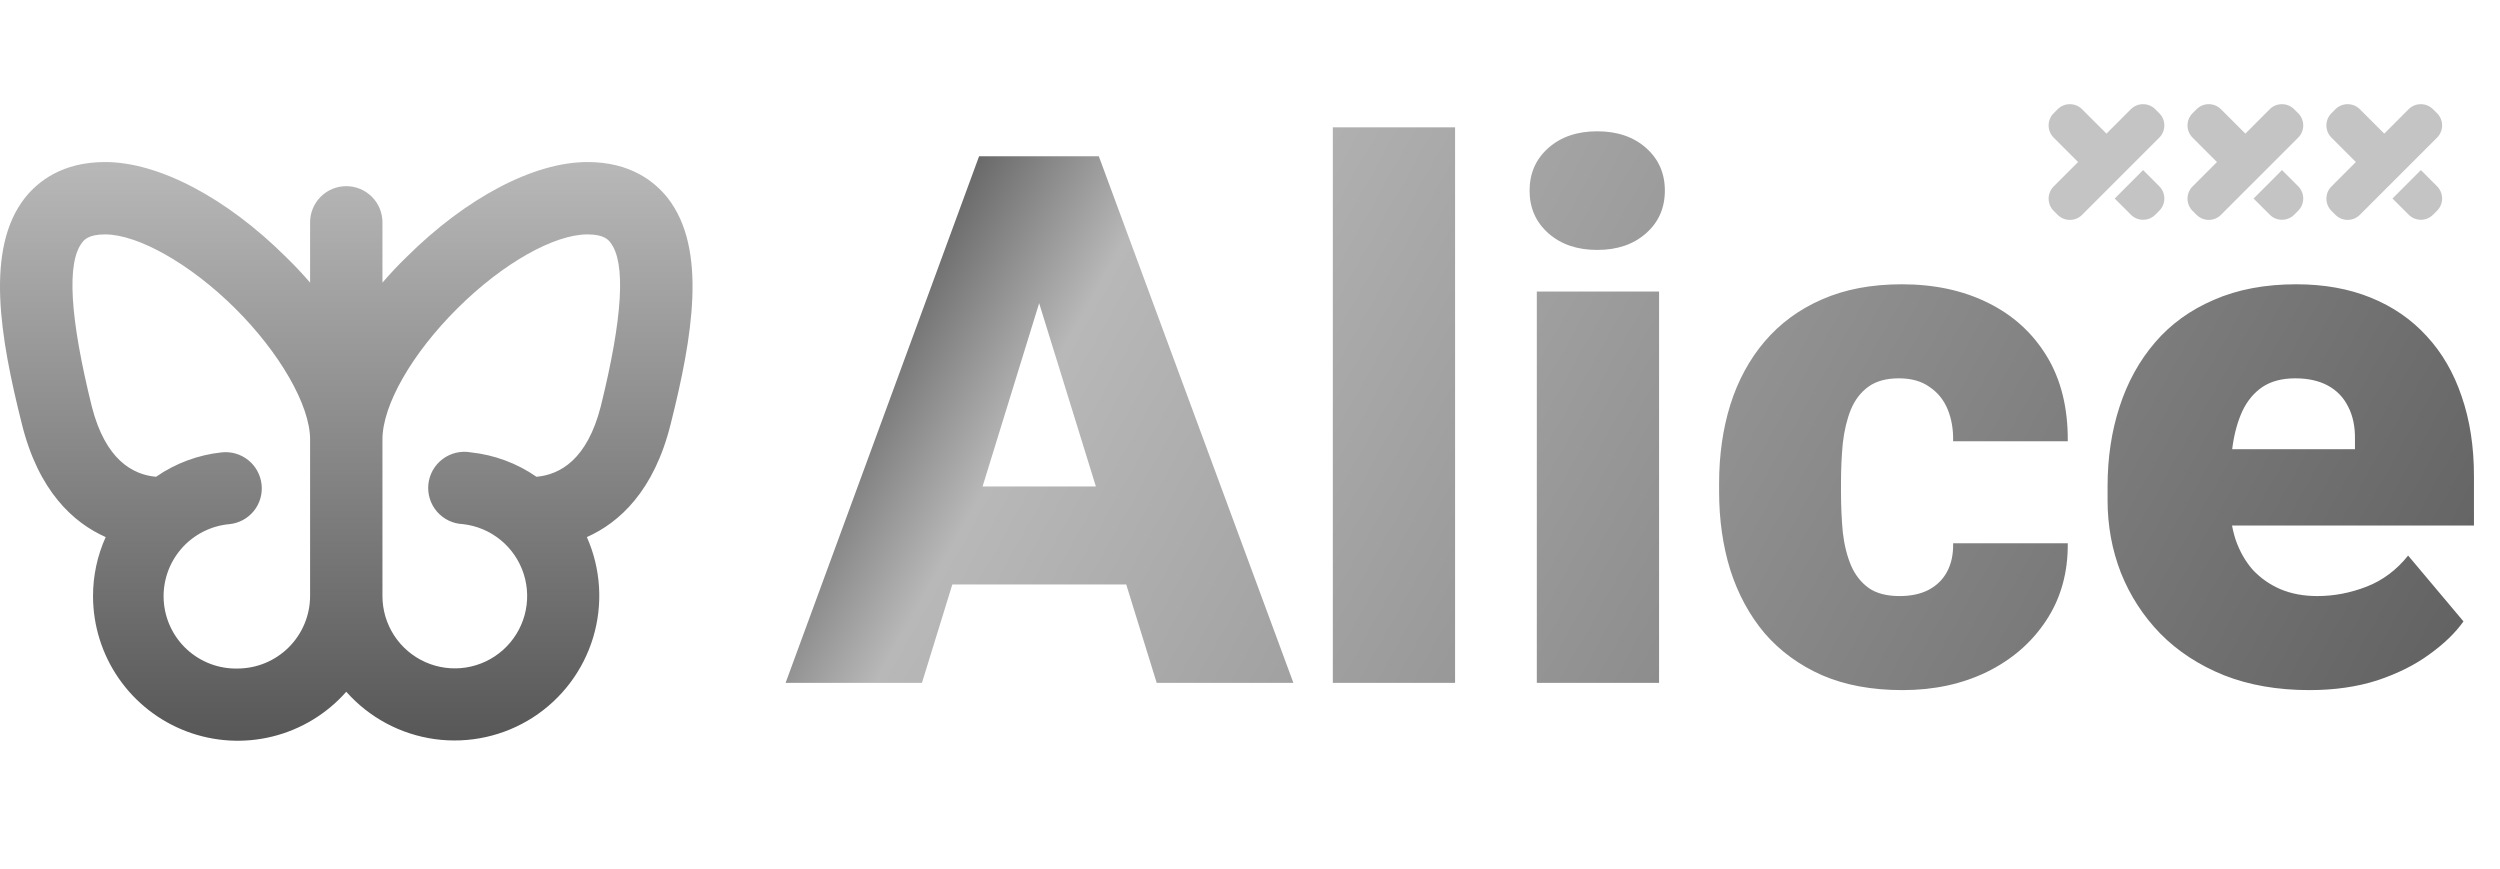
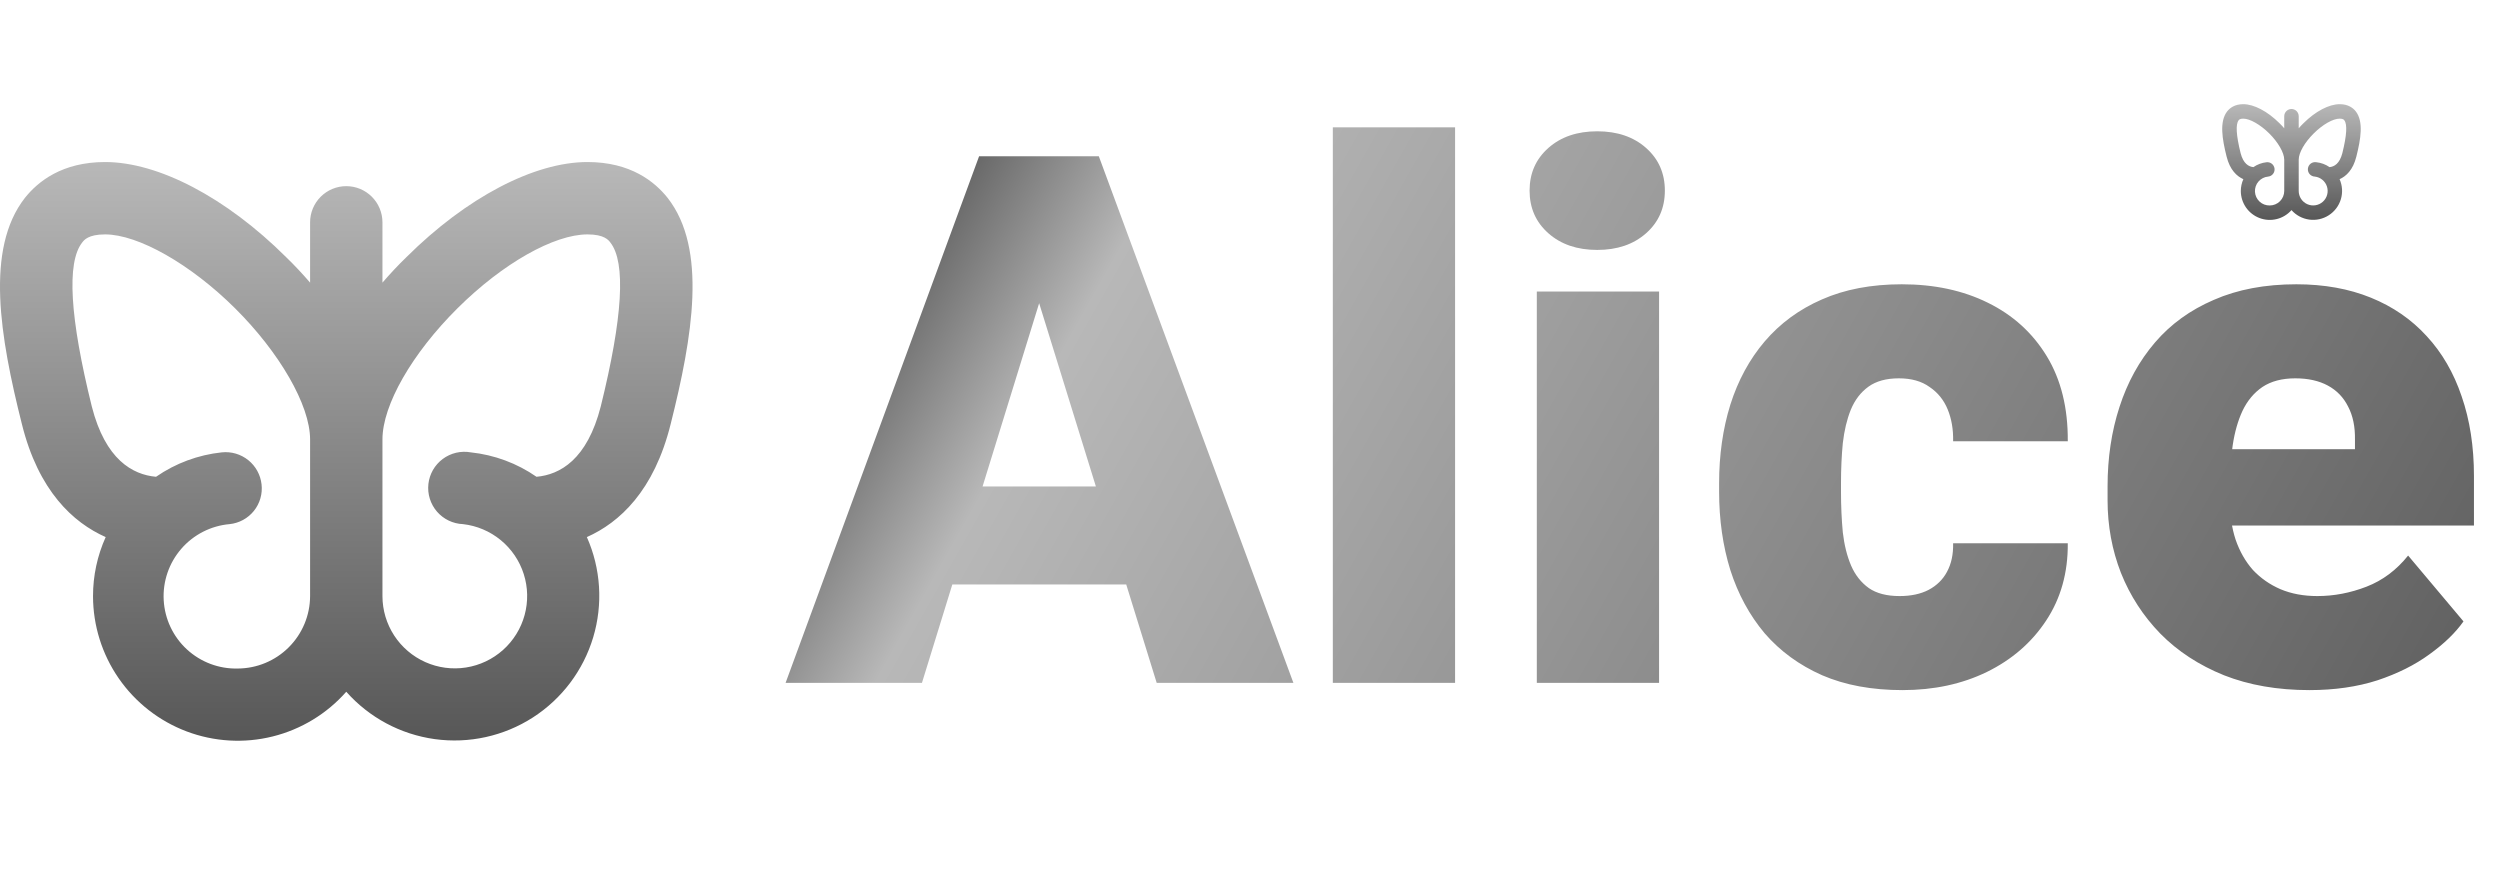
<svg xmlns="http://www.w3.org/2000/svg" width="216" height="75" viewBox="0 0 216 75" fill="none">
  <path d="M90.75 23.062L79.656 59H67.875L84.594 13.5H92.062L90.75 23.062ZM99.938 59L88.812 23.062L87.375 13.5H94.938L111.75 59H99.938ZM99.5 42.031V50.5H76.156V42.031H99.5ZM125.719 11V59H115.156V11H125.719ZM143.344 25.188V59H132.781V25.188H143.344ZM132.156 16.469C132.156 14.969 132.698 13.74 133.781 12.781C134.865 11.823 136.271 11.344 138 11.344C139.729 11.344 141.135 11.823 142.219 12.781C143.302 13.74 143.844 14.969 143.844 16.469C143.844 17.969 143.302 19.198 142.219 20.156C141.135 21.115 139.729 21.594 138 21.594C136.271 21.594 134.865 21.115 133.781 20.156C132.698 19.198 132.156 17.969 132.156 16.469ZM164.125 51.5C165.104 51.5 165.938 51.323 166.625 50.969C167.333 50.594 167.865 50.073 168.219 49.406C168.594 48.719 168.771 47.896 168.75 46.938H178.656C178.677 49.479 178.052 51.708 176.781 53.625C175.531 55.521 173.823 57 171.656 58.062C169.51 59.104 167.083 59.625 164.375 59.625C161.729 59.625 159.417 59.198 157.438 58.344C155.458 57.469 153.802 56.26 152.469 54.719C151.156 53.156 150.167 51.333 149.5 49.25C148.854 47.167 148.531 44.906 148.531 42.469V41.75C148.531 39.312 148.854 37.052 149.5 34.969C150.167 32.865 151.156 31.042 152.469 29.5C153.802 27.938 155.448 26.729 157.406 25.875C159.385 25 161.688 24.562 164.312 24.562C167.125 24.562 169.604 25.094 171.75 26.156C173.917 27.219 175.615 28.76 176.844 30.781C178.073 32.802 178.677 35.25 178.656 38.125H168.75C168.771 37.104 168.615 36.188 168.281 35.375C167.948 34.562 167.427 33.917 166.719 33.438C166.031 32.938 165.146 32.688 164.062 32.688C162.979 32.688 162.104 32.927 161.438 33.406C160.771 33.885 160.26 34.552 159.906 35.406C159.573 36.24 159.344 37.198 159.219 38.281C159.115 39.365 159.062 40.521 159.062 41.75V42.469C159.062 43.719 159.115 44.896 159.219 46C159.344 47.083 159.583 48.042 159.938 48.875C160.292 49.688 160.802 50.333 161.469 50.812C162.135 51.271 163.021 51.5 164.125 51.5ZM199.531 59.625C196.781 59.625 194.323 59.198 192.156 58.344C189.99 57.469 188.156 56.271 186.656 54.75C185.177 53.229 184.042 51.479 183.25 49.5C182.479 47.521 182.094 45.427 182.094 43.219V42.031C182.094 39.552 182.438 37.26 183.125 35.156C183.812 33.031 184.833 31.177 186.188 29.594C187.542 28.01 189.24 26.781 191.281 25.906C193.323 25.01 195.698 24.562 198.406 24.562C200.802 24.562 202.948 24.948 204.844 25.719C206.74 26.49 208.344 27.594 209.656 29.031C210.99 30.469 212 32.208 212.688 34.25C213.396 36.292 213.75 38.583 213.75 41.125V45.406H186.125V38.812H203.469V38C203.49 36.875 203.292 35.917 202.875 35.125C202.479 34.333 201.896 33.729 201.125 33.312C200.354 32.896 199.417 32.688 198.312 32.688C197.167 32.688 196.219 32.938 195.469 33.438C194.74 33.938 194.167 34.625 193.75 35.5C193.354 36.354 193.073 37.344 192.906 38.469C192.74 39.594 192.656 40.781 192.656 42.031V43.219C192.656 44.469 192.823 45.604 193.156 46.625C193.51 47.646 194.01 48.521 194.656 49.25C195.323 49.958 196.115 50.51 197.031 50.906C197.969 51.302 199.031 51.5 200.219 51.5C201.656 51.5 203.073 51.229 204.469 50.688C205.865 50.146 207.062 49.25 208.062 48L212.844 53.688C212.156 54.667 211.177 55.615 209.906 56.531C208.656 57.448 207.156 58.198 205.406 58.781C203.656 59.344 201.698 59.625 199.531 59.625Z" fill="url(#paint0_linear_212_8)" />
-   <path d="M206.709 17.153L209.164 14.694L210.564 16.096C210.843 16.376 211 16.755 211 17.151C211 17.546 210.843 17.925 210.564 18.205L210.218 18.551C210.08 18.69 209.915 18.8 209.734 18.875C209.554 18.95 209.36 18.989 209.164 18.989C208.968 18.989 208.774 18.95 208.593 18.875C208.412 18.8 208.247 18.69 208.109 18.551L206.709 17.153ZM210.56 9.782L210.213 9.437C209.933 9.157 209.554 9 209.159 9C208.763 9 208.384 9.157 208.104 9.437L206 11.545L203.891 9.437C203.611 9.157 203.232 9 202.837 9C202.441 9 202.062 9.157 201.782 9.437L201.437 9.782C201.157 10.062 201 10.441 201 10.837C201 11.232 201.157 11.611 201.437 11.891L203.545 14L201.437 16.109C201.157 16.389 201 16.768 201 17.163C201 17.559 201.157 17.938 201.437 18.218L201.782 18.563C202.062 18.843 202.441 19 202.837 19C203.232 19 203.611 18.843 203.891 18.563L210.564 11.891C210.843 11.611 211 11.232 211 10.836C211 10.441 210.843 10.062 210.564 9.782L210.56 9.782Z" fill="#C4C4C4" />
-   <path d="M182.709 17.153L185.164 14.694L186.564 16.096C186.843 16.376 187 16.755 187 17.151C187 17.546 186.843 17.925 186.564 18.205L186.218 18.551C186.08 18.69 185.915 18.8 185.734 18.875C185.554 18.95 185.36 18.989 185.164 18.989C184.968 18.989 184.774 18.95 184.593 18.875C184.412 18.8 184.247 18.69 184.109 18.551L182.709 17.153ZM186.56 9.782L186.213 9.437C185.933 9.157 185.554 9 185.159 9C184.763 9 184.384 9.157 184.104 9.437L182 11.545L179.891 9.437C179.611 9.157 179.232 9 178.837 9C178.441 9 178.062 9.157 177.782 9.437L177.437 9.782C177.157 10.062 177 10.441 177 10.837C177 11.232 177.157 11.611 177.437 11.891L179.545 14L177.437 16.109C177.157 16.389 177 16.768 177 17.163C177 17.559 177.157 17.938 177.437 18.218L177.782 18.563C178.062 18.843 178.441 19 178.837 19C179.232 19 179.611 18.843 179.891 18.563L186.564 11.891C186.843 11.611 187 11.232 187 10.836C187 10.441 186.843 10.062 186.564 9.782L186.56 9.782Z" fill="#C4C4C4" />
-   <path d="M194.709 17.153L197.164 14.694L198.564 16.096C198.843 16.376 199 16.755 199 17.151C199 17.546 198.843 17.925 198.564 18.205L198.218 18.551C198.08 18.69 197.915 18.8 197.734 18.875C197.554 18.95 197.36 18.989 197.164 18.989C196.968 18.989 196.774 18.95 196.593 18.875C196.412 18.8 196.247 18.69 196.109 18.551L194.709 17.153ZM198.56 9.782L198.213 9.437C197.933 9.157 197.554 9 197.159 9C196.763 9 196.384 9.157 196.104 9.437L194 11.545L191.891 9.437C191.611 9.157 191.232 9 190.837 9C190.441 9 190.062 9.157 189.782 9.437L189.437 9.782C189.157 10.062 189 10.441 189 10.837C189 11.232 189.157 11.611 189.437 11.891L191.545 14L189.437 16.109C189.157 16.389 189 16.768 189 17.163C189 17.559 189.157 17.938 189.437 18.218L189.782 18.563C190.062 18.843 190.441 19 190.837 19C191.232 19 191.611 18.843 191.891 18.563L198.564 11.891C198.843 11.611 199 11.232 199 10.836C199 10.441 198.843 10.062 198.564 9.782L198.56 9.782Z" fill="#C4C4C4" />
-   <path d="M57.685 17.1C56.565 15.693 54.481 14 50.757 14C46.146 14 40.285 17.074 35.128 22.205C34.372 22.935 33.695 23.664 33.044 24.419V19.21C33.044 18.381 32.714 17.586 32.128 16.999C31.542 16.413 30.747 16.084 29.918 16.084C29.089 16.084 28.294 16.413 27.708 16.999C27.121 17.586 26.792 18.381 26.792 19.21V24.419C26.141 23.664 25.464 22.935 24.708 22.205C19.551 17.074 13.69 14 9.079 14C5.354 14 3.27 15.693 2.15 17.1C-1.288 21.502 -0.012 29.082 1.89 36.636C3.323 42.419 6.318 45.154 9.131 46.404C8.408 48.009 8.035 49.749 8.037 51.51C8.04 54.048 8.815 56.526 10.26 58.613C11.705 60.7 13.751 62.298 16.126 63.195C18.501 64.091 21.093 64.243 23.556 63.631C26.02 63.019 28.239 61.671 29.918 59.767C31.897 62 34.61 63.452 37.566 63.86C40.522 64.268 43.526 63.605 46.037 61.992C48.547 60.378 50.397 57.92 51.253 55.061C52.109 52.202 51.915 49.132 50.705 46.404C53.518 45.154 56.513 42.419 57.946 36.636C59.847 29.082 61.124 21.502 57.685 17.1V17.1ZM20.541 57.761C18.917 57.801 17.342 57.208 16.148 56.107C14.954 55.007 14.236 53.485 14.144 51.863C14.053 50.242 14.596 48.649 15.659 47.421C16.721 46.193 18.22 45.427 19.837 45.284C20.245 45.242 20.641 45.119 21.001 44.923C21.361 44.727 21.679 44.461 21.936 44.142C22.193 43.822 22.384 43.454 22.497 43.06C22.611 42.666 22.645 42.253 22.598 41.846C22.507 41.024 22.093 40.273 21.449 39.755C20.805 39.238 19.982 38.997 19.16 39.084C17.12 39.3 15.167 40.026 13.481 41.194C11.45 41.012 9.105 39.71 7.933 35.125C6.032 27.441 5.745 22.674 7.1 20.955C7.256 20.747 7.621 20.252 9.079 20.252C11.945 20.252 16.477 22.83 20.306 26.633C24.135 30.436 26.792 34.995 26.792 37.964V51.51C26.785 53.166 26.124 54.752 24.953 55.922C23.783 57.093 22.196 57.754 20.541 57.761ZM51.903 35.125C50.73 39.71 48.386 41.012 46.354 41.194C44.669 40.026 42.716 39.3 40.676 39.084C40.254 39.008 39.821 39.02 39.403 39.118C38.986 39.217 38.593 39.4 38.25 39.657C37.906 39.913 37.619 40.238 37.406 40.61C37.194 40.983 37.06 41.395 37.013 41.821C36.967 42.248 37.008 42.679 37.136 43.088C37.263 43.498 37.473 43.877 37.753 44.202C38.033 44.526 38.377 44.79 38.763 44.976C39.15 45.163 39.57 45.267 39.999 45.284C41.197 45.42 42.33 45.899 43.262 46.664C44.194 47.429 44.885 48.448 45.251 49.597C45.618 50.745 45.644 51.976 45.327 53.139C45.01 54.303 44.363 55.35 43.465 56.154C42.566 56.958 41.454 57.486 40.263 57.672C39.072 57.859 37.852 57.697 36.75 57.206C35.649 56.715 34.713 55.916 34.055 54.906C33.398 53.895 33.046 52.715 33.044 51.51V37.964C33.044 34.995 35.596 30.541 39.53 26.633C43.463 22.726 47.891 20.252 50.757 20.252C52.215 20.252 52.58 20.747 52.736 20.955C54.091 22.674 53.804 27.441 51.903 35.125Z" fill="url(#paint1_linear_212_8)" />
+   <path d="M57.685 17.1C56.565 15.693 54.481 14 50.757 14C46.146 14 40.285 17.074 35.128 22.205C34.372 22.935 33.695 23.664 33.044 24.419V19.21C33.044 18.381 32.714 17.586 32.128 16.999C31.542 16.413 30.747 16.084 29.918 16.084C29.089 16.084 28.294 16.413 27.708 16.999C27.121 17.586 26.792 18.381 26.792 19.21V24.419C26.141 23.664 25.464 22.935 24.708 22.205C19.551 17.074 13.69 14 9.079 14C5.354 14 3.27 15.693 2.15 17.1C-1.288 21.502 -0.012 29.082 1.89 36.636C3.323 42.419 6.318 45.154 9.131 46.404C8.408 48.009 8.035 49.749 8.037 51.51C8.04 54.048 8.815 56.526 10.26 58.613C11.705 60.7 13.751 62.298 16.126 63.195C18.501 64.091 21.093 64.243 23.556 63.631C26.02 63.019 28.239 61.671 29.918 59.767C31.897 62 34.61 63.452 37.566 63.86C40.522 64.268 43.526 63.605 46.037 61.992C48.547 60.378 50.397 57.92 51.253 55.061C52.109 52.202 51.915 49.132 50.705 46.404C53.518 45.154 56.513 42.419 57.946 36.636C59.847 29.082 61.124 21.502 57.685 17.1ZM20.541 57.761C18.917 57.801 17.342 57.208 16.148 56.107C14.954 55.007 14.236 53.485 14.144 51.863C14.053 50.242 14.596 48.649 15.659 47.421C16.721 46.193 18.22 45.427 19.837 45.284C20.245 45.242 20.641 45.119 21.001 44.923C21.361 44.727 21.679 44.461 21.936 44.142C22.193 43.822 22.384 43.454 22.497 43.06C22.611 42.666 22.645 42.253 22.598 41.846C22.507 41.024 22.093 40.273 21.449 39.755C20.805 39.238 19.982 38.997 19.16 39.084C17.12 39.3 15.167 40.026 13.481 41.194C11.45 41.012 9.105 39.71 7.933 35.125C6.032 27.441 5.745 22.674 7.1 20.955C7.256 20.747 7.621 20.252 9.079 20.252C11.945 20.252 16.477 22.83 20.306 26.633C24.135 30.436 26.792 34.995 26.792 37.964V51.51C26.785 53.166 26.124 54.752 24.953 55.922C23.783 57.093 22.196 57.754 20.541 57.761ZM51.903 35.125C50.73 39.71 48.386 41.012 46.354 41.194C44.669 40.026 42.716 39.3 40.676 39.084C40.254 39.008 39.821 39.02 39.403 39.118C38.986 39.217 38.593 39.4 38.25 39.657C37.906 39.913 37.619 40.238 37.406 40.61C37.194 40.983 37.06 41.395 37.013 41.821C36.967 42.248 37.008 42.679 37.136 43.088C37.263 43.498 37.473 43.877 37.753 44.202C38.033 44.526 38.377 44.79 38.763 44.976C39.15 45.163 39.57 45.267 39.999 45.284C41.197 45.42 42.33 45.899 43.262 46.664C44.194 47.429 44.885 48.448 45.251 49.597C45.618 50.745 45.644 51.976 45.327 53.139C45.01 54.303 44.363 55.35 43.465 56.154C42.566 56.958 41.454 57.486 40.263 57.672C39.072 57.859 37.852 57.697 36.75 57.206C35.649 56.715 34.713 55.916 34.055 54.906C33.398 53.895 33.046 52.715 33.044 51.51V37.964C33.044 34.995 35.596 30.541 39.53 26.633C43.463 22.726 47.891 20.252 50.757 20.252C52.215 20.252 52.58 20.747 52.736 20.955C54.091 22.674 53.804 27.441 51.903 35.125Z" fill="url(#paint1_linear_212_8)" />
+   <path d="M203.537 9.62C203.313 9.339 202.896 9 202.151 9C201.229 9 200.057 9.615 199.026 10.641C198.874 10.787 198.739 10.933 198.609 11.084V10.042C198.609 9.876 198.543 9.717 198.426 9.6C198.308 9.483 198.149 9.417 197.984 9.417C197.818 9.417 197.659 9.483 197.542 9.6C197.424 9.717 197.358 9.876 197.358 10.042V11.084C197.228 10.933 197.093 10.787 196.942 10.641C195.91 9.615 194.738 9 193.816 9C193.071 9 192.654 9.339 192.43 9.62C191.742 10.5 191.998 12.016 192.378 13.527C192.665 14.684 193.264 15.231 193.826 15.481C193.682 15.802 193.607 16.15 193.607 16.502C193.608 17.01 193.763 17.505 194.052 17.923C194.341 18.34 194.75 18.66 195.225 18.839C195.7 19.018 196.219 19.049 196.711 18.926C197.204 18.804 197.648 18.534 197.984 18.153C198.379 18.6 198.922 18.89 199.513 18.972C200.104 19.054 200.705 18.921 201.207 18.598C201.709 18.276 202.079 17.784 202.251 17.212C202.422 16.64 202.383 16.026 202.141 15.481C202.704 15.231 203.303 14.684 203.589 13.527C203.969 12.016 204.225 10.5 203.537 9.62V9.62ZM196.108 17.752C195.783 17.76 195.468 17.642 195.23 17.422C194.991 17.201 194.847 16.897 194.829 16.573C194.811 16.248 194.919 15.93 195.132 15.684C195.344 15.439 195.644 15.285 195.967 15.257C196.049 15.248 196.128 15.224 196.2 15.185C196.272 15.145 196.336 15.092 196.387 15.028C196.439 14.964 196.477 14.891 196.499 14.812C196.522 14.733 196.529 14.651 196.52 14.569C196.501 14.405 196.419 14.255 196.29 14.151C196.161 14.048 195.996 13.999 195.832 14.017C195.424 14.06 195.033 14.205 194.696 14.439C194.29 14.402 193.821 14.142 193.587 13.225C193.206 11.688 193.149 10.735 193.42 10.391C193.451 10.349 193.524 10.25 193.816 10.25C194.389 10.25 195.295 10.766 196.061 11.527C196.827 12.287 197.358 13.199 197.358 13.793V16.502C197.357 16.833 197.225 17.15 196.991 17.384C196.757 17.619 196.439 17.751 196.108 17.752ZM202.381 13.225C202.146 14.142 201.677 14.402 201.271 14.439C200.934 14.205 200.543 14.06 200.135 14.017C200.051 14.002 199.964 14.004 199.881 14.024C199.797 14.043 199.719 14.08 199.65 14.131C199.581 14.183 199.524 14.248 199.481 14.322C199.439 14.396 199.412 14.479 199.403 14.564C199.393 14.649 199.402 14.736 199.427 14.818C199.453 14.9 199.495 14.975 199.551 15.04C199.607 15.105 199.675 15.158 199.753 15.195C199.83 15.232 199.914 15.254 200 15.257C200.239 15.284 200.466 15.38 200.652 15.533C200.839 15.686 200.977 15.89 201.05 16.119C201.124 16.349 201.129 16.595 201.065 16.828C201.002 17.061 200.873 17.27 200.693 17.431C200.513 17.592 200.291 17.697 200.053 17.734C199.814 17.772 199.57 17.739 199.35 17.641C199.13 17.543 198.943 17.383 198.811 17.181C198.68 16.979 198.609 16.743 198.609 16.502V13.793C198.609 13.199 199.119 12.308 199.906 11.527C200.693 10.745 201.578 10.25 202.151 10.25C202.443 10.25 202.516 10.349 202.547 10.391C202.818 10.735 202.761 11.688 202.381 13.225Z" fill="url(#paint2_linear_212_8)" />
  <defs>
    <linearGradient id="paint0_linear_212_8" x1="80.596" y1="4" x2="216.056" y2="80.478" gradientUnits="userSpaceOnUse">
      <stop offset="0.031" stop-color="#575757" />
      <stop offset="0.146" stop-color="#B8B8B8" />
      <stop offset="1" stop-color="#575757" />
    </linearGradient>
    <linearGradient id="paint1_linear_212_8" x1="29.918" y1="14" x2="29.918" y2="64" gradientUnits="userSpaceOnUse">
      <stop stop-color="#B8B8B8" />
      <stop offset="1" stop-color="#575757" />
    </linearGradient>
+     <linearGradient id="paint2_linear_212_8" x1="197.984" y1="9" x2="197.984" y2="19" gradientUnits="userSpaceOnUse">
+       <stop stop-color="#B8B8B8" />
+       <stop offset="1" stop-color="#575757" />
+     </linearGradient>
  </defs>
</svg>
